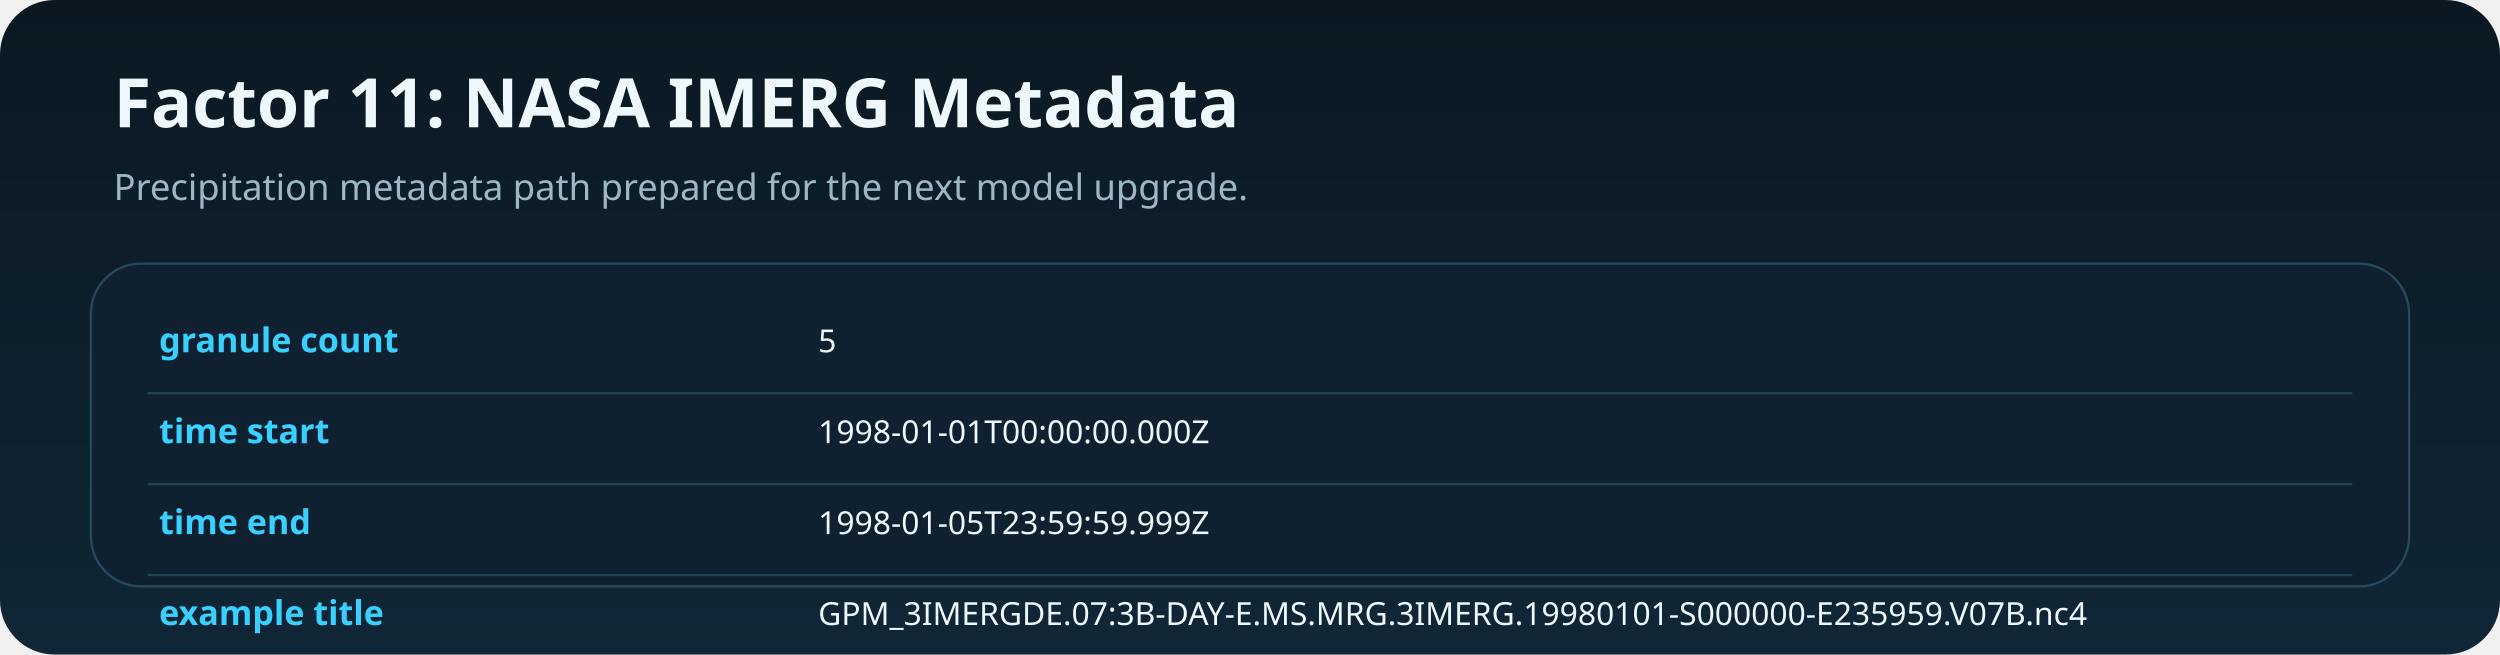
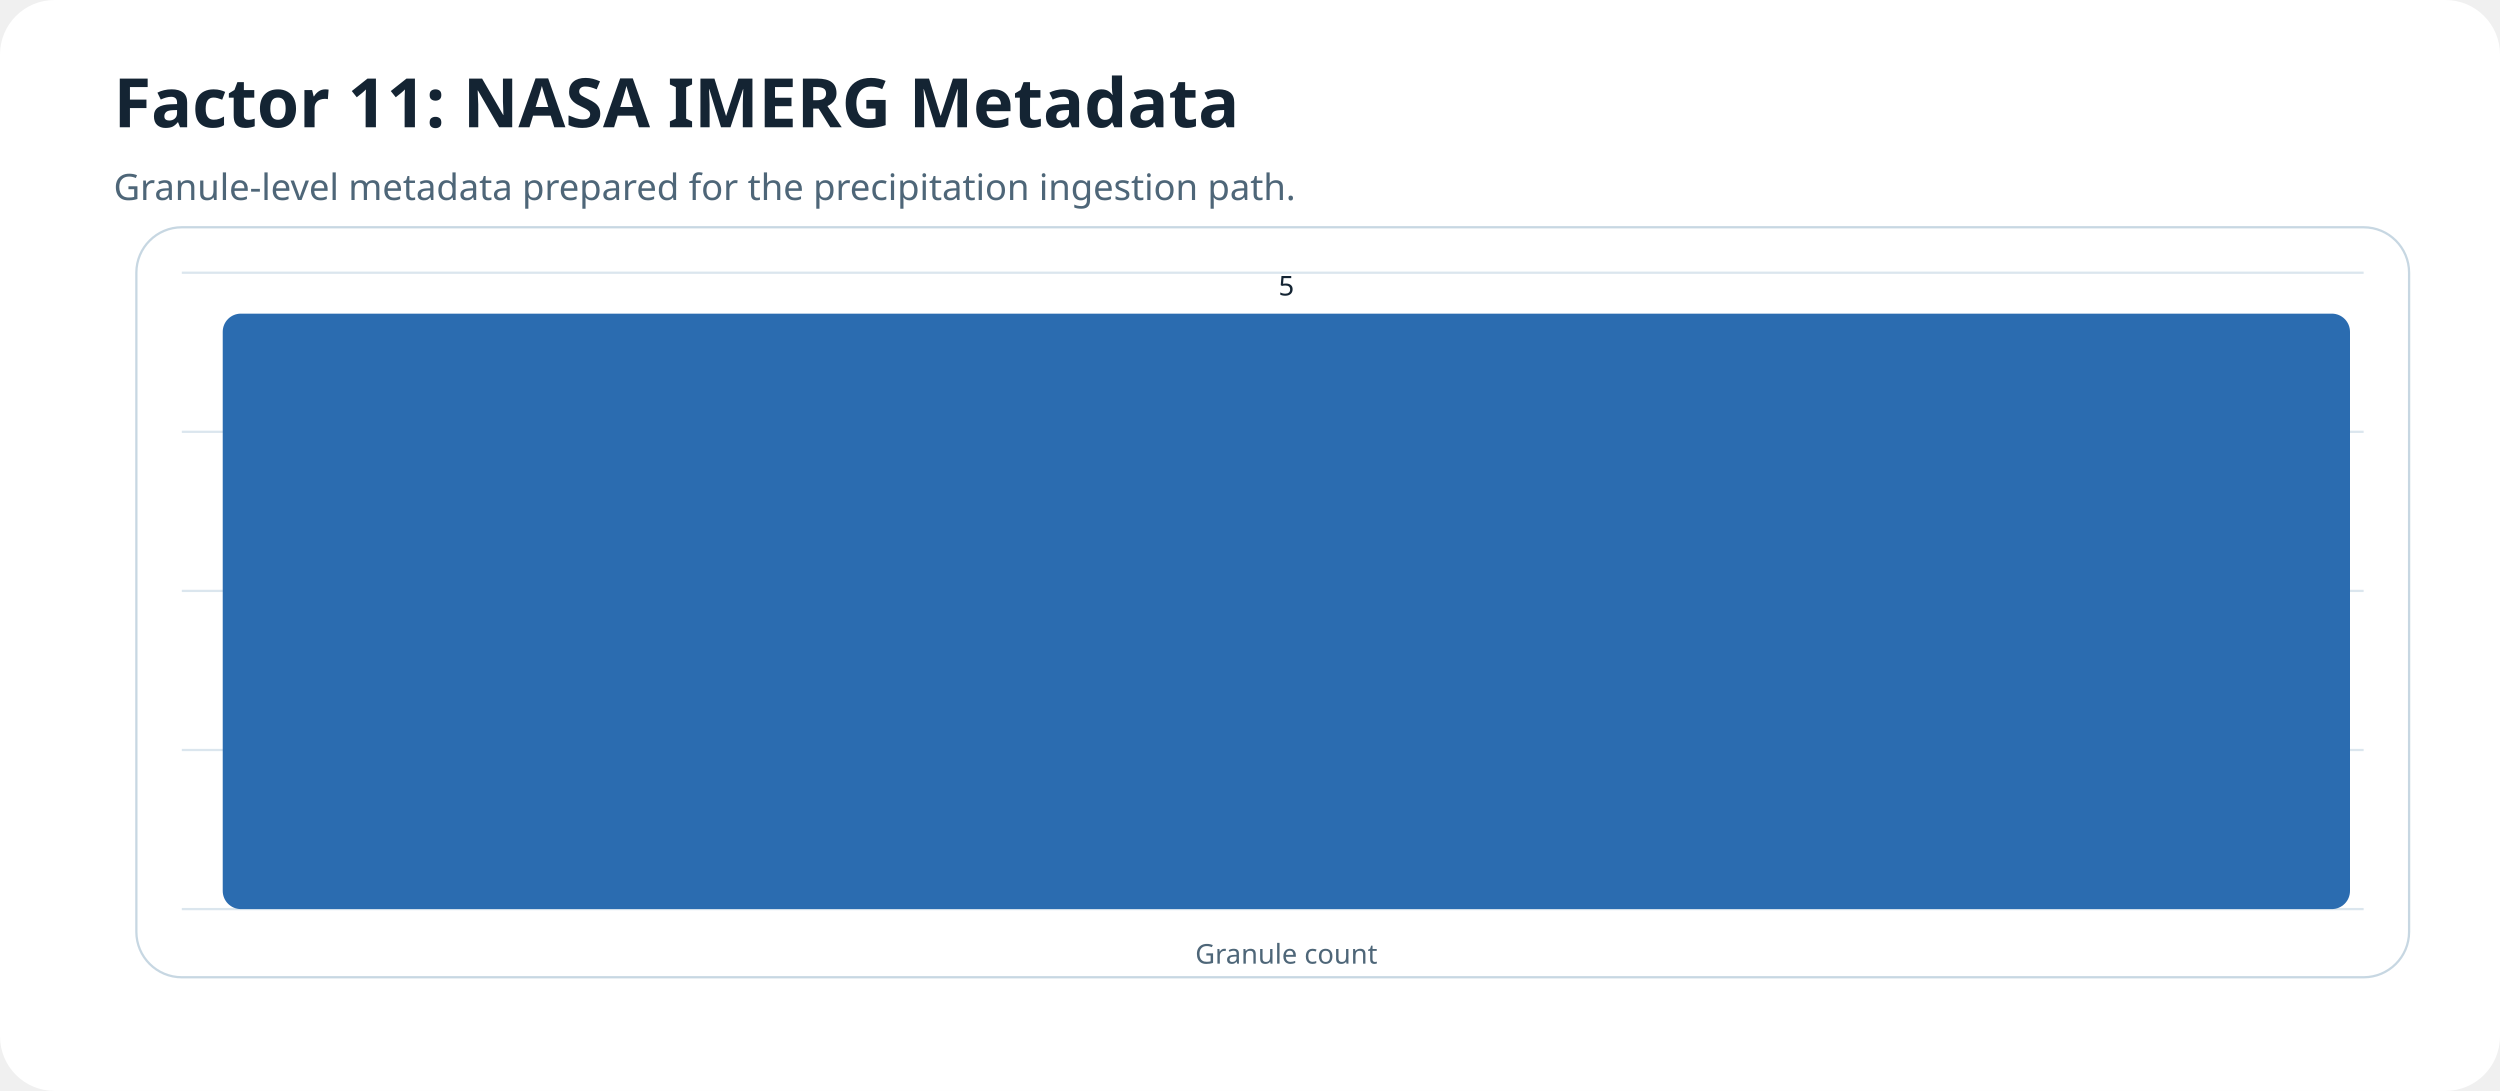
- <svg xmlns="http://www.w3.org/2000/svg" width="1100" height="288" viewBox="0 0 1100 288">
-   <defs>
-     <linearGradient id="bg" x1="0" x2="0" y1="0" y2="1">
-       <stop offset="0%" stop-color="#0b1822" />
-       <stop offset="100%" stop-color="#102636" />
-     </linearGradient>
-     <filter id="shadow" x="-20%" y="-20%" width="140%" height="140%">
-       <feDropShadow dx="0" dy="10" stdDeviation="12" flood-color="#000000" flood-opacity="0.22" />
-     </filter>
-   </defs>
-   <rect width="1100" height="288" rx="24" fill="url(#bg)" />
-   <text x="50" y="56" fill="#eef7fb" font-size="30" font-family="Segoe UI" font-weight="700">Factor 11: NASA IMERG Metadata</text>
-   <text x="50" y="88" fill="#9eb7c5" font-size="16" font-family="Segoe UI">Precipitation metadata path prepared for the next model upgrade.</text>
-   <rect x="40" y="116" width="1020" height="142" rx="22" fill="#0f2130" stroke="#27495e" />
-   <text x="70" y="155" fill="#39d0ff" font-size="15" font-family="Segoe UI" font-weight="700">granule count</text>
-   <text x="360" y="155" fill="#eef7fb" font-size="14" font-family="Segoe UI">5</text>
-   <line x1="65" y1="173" x2="1035" y2="173" stroke="#244255" />
-   <text x="70" y="195" fill="#39d0ff" font-size="15" font-family="Segoe UI" font-weight="700">time start</text>
-   <text x="360" y="195" fill="#eef7fb" font-size="14" font-family="Segoe UI">1998-01-01T00:00:00.000Z</text>
-   <line x1="65" y1="213" x2="1035" y2="213" stroke="#244255" />
-   <text x="70" y="235" fill="#39d0ff" font-size="15" font-family="Segoe UI" font-weight="700">time end</text>
-   <text x="360" y="235" fill="#eef7fb" font-size="14" font-family="Segoe UI">1998-01-05T23:59:59.999Z</text>
-   <line x1="65" y1="253" x2="1035" y2="253" stroke="#244255" />
-   <text x="70" y="275" fill="#39d0ff" font-size="15" font-family="Segoe UI" font-weight="700">example title</text>
-   <text x="360" y="275" fill="#eef7fb" font-size="14" font-family="Segoe UI">GPM_3IMERGDE.07:3B-DAY-E.MS.MRG.3IMERG.19980101-S000000-E235959.V07B.nc4</text>
-   <line x1="65" y1="293" x2="1035" y2="293" stroke="#244255" />
+ <svg xmlns="http://www.w3.org/2000/svg" width="1100" height="480" viewBox="0 0 1100 480">
+   <defs />
+   <rect width="1100" height="480" rx="24" fill="#ffffff" />
+   <text x="50" y="56" fill="#142433" font-size="30" font-family="Segoe UI" font-weight="700">Factor 11: NASA IMERG Metadata</text>
+   <text x="50" y="88" fill="#4e6678" font-size="16" font-family="Segoe UI">Granule-level metadata prepared for the precipitation ingestion path.</text>
+   <rect x="60" y="100" width="1000" height="330" rx="20" fill="#ffffff" stroke="#c7d7e2" />
+   <line x1="80" y1="120.0" x2="1040" y2="120.0" stroke="#dbe6ee" />
+   <line x1="80" y1="190.0" x2="1040" y2="190.0" stroke="#dbe6ee" />
+   <line x1="80" y1="260.0" x2="1040" y2="260.0" stroke="#dbe6ee" />
+   <line x1="80" y1="330.0" x2="1040" y2="330.0" stroke="#dbe6ee" />
+   <line x1="80" y1="400.0" x2="1040" y2="400.0" stroke="#dbe6ee" />
+   <rect x="98.0" y="138.0" width="936.0" height="262.0" rx="8" fill="#2b6cb0" />
+   <text x="566.0" y="424" text-anchor="middle" fill="#4e6678" font-size="12" font-family="Segoe UI">Granule count</text>
+   <text x="566.0" y="130.0" text-anchor="middle" fill="#142433" font-size="12" font-family="Segoe UI">5</text>
</svg>
